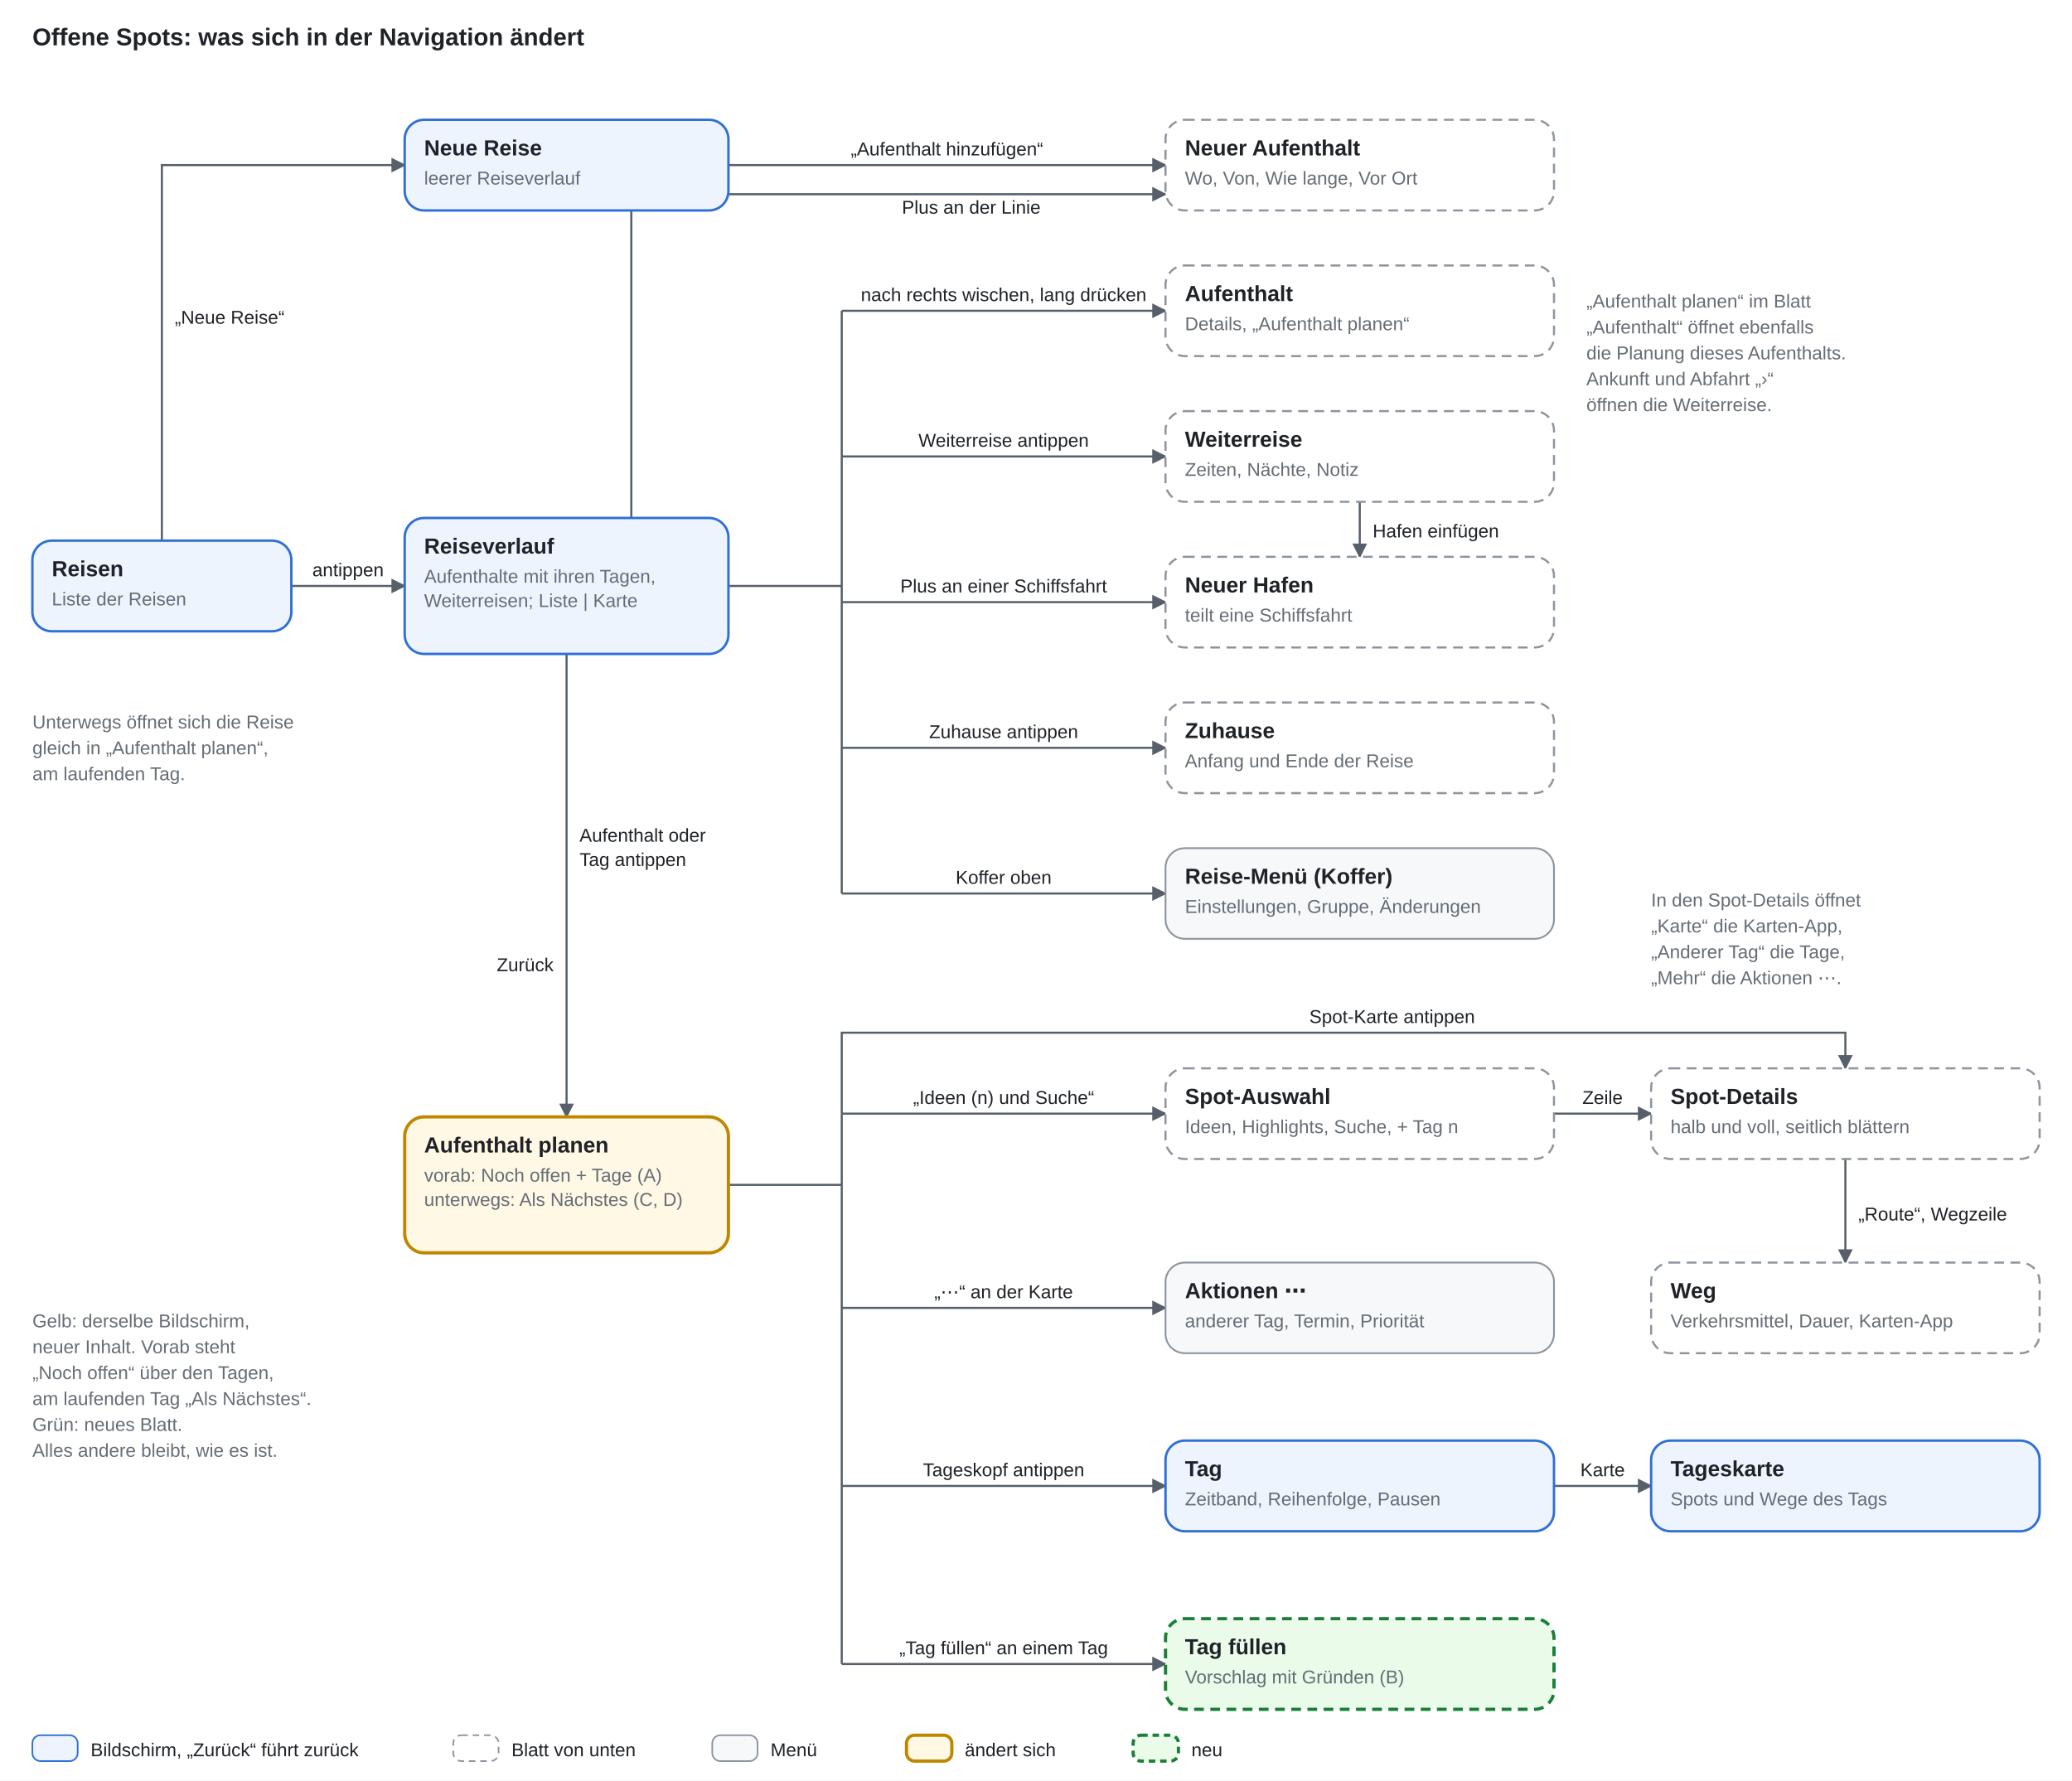
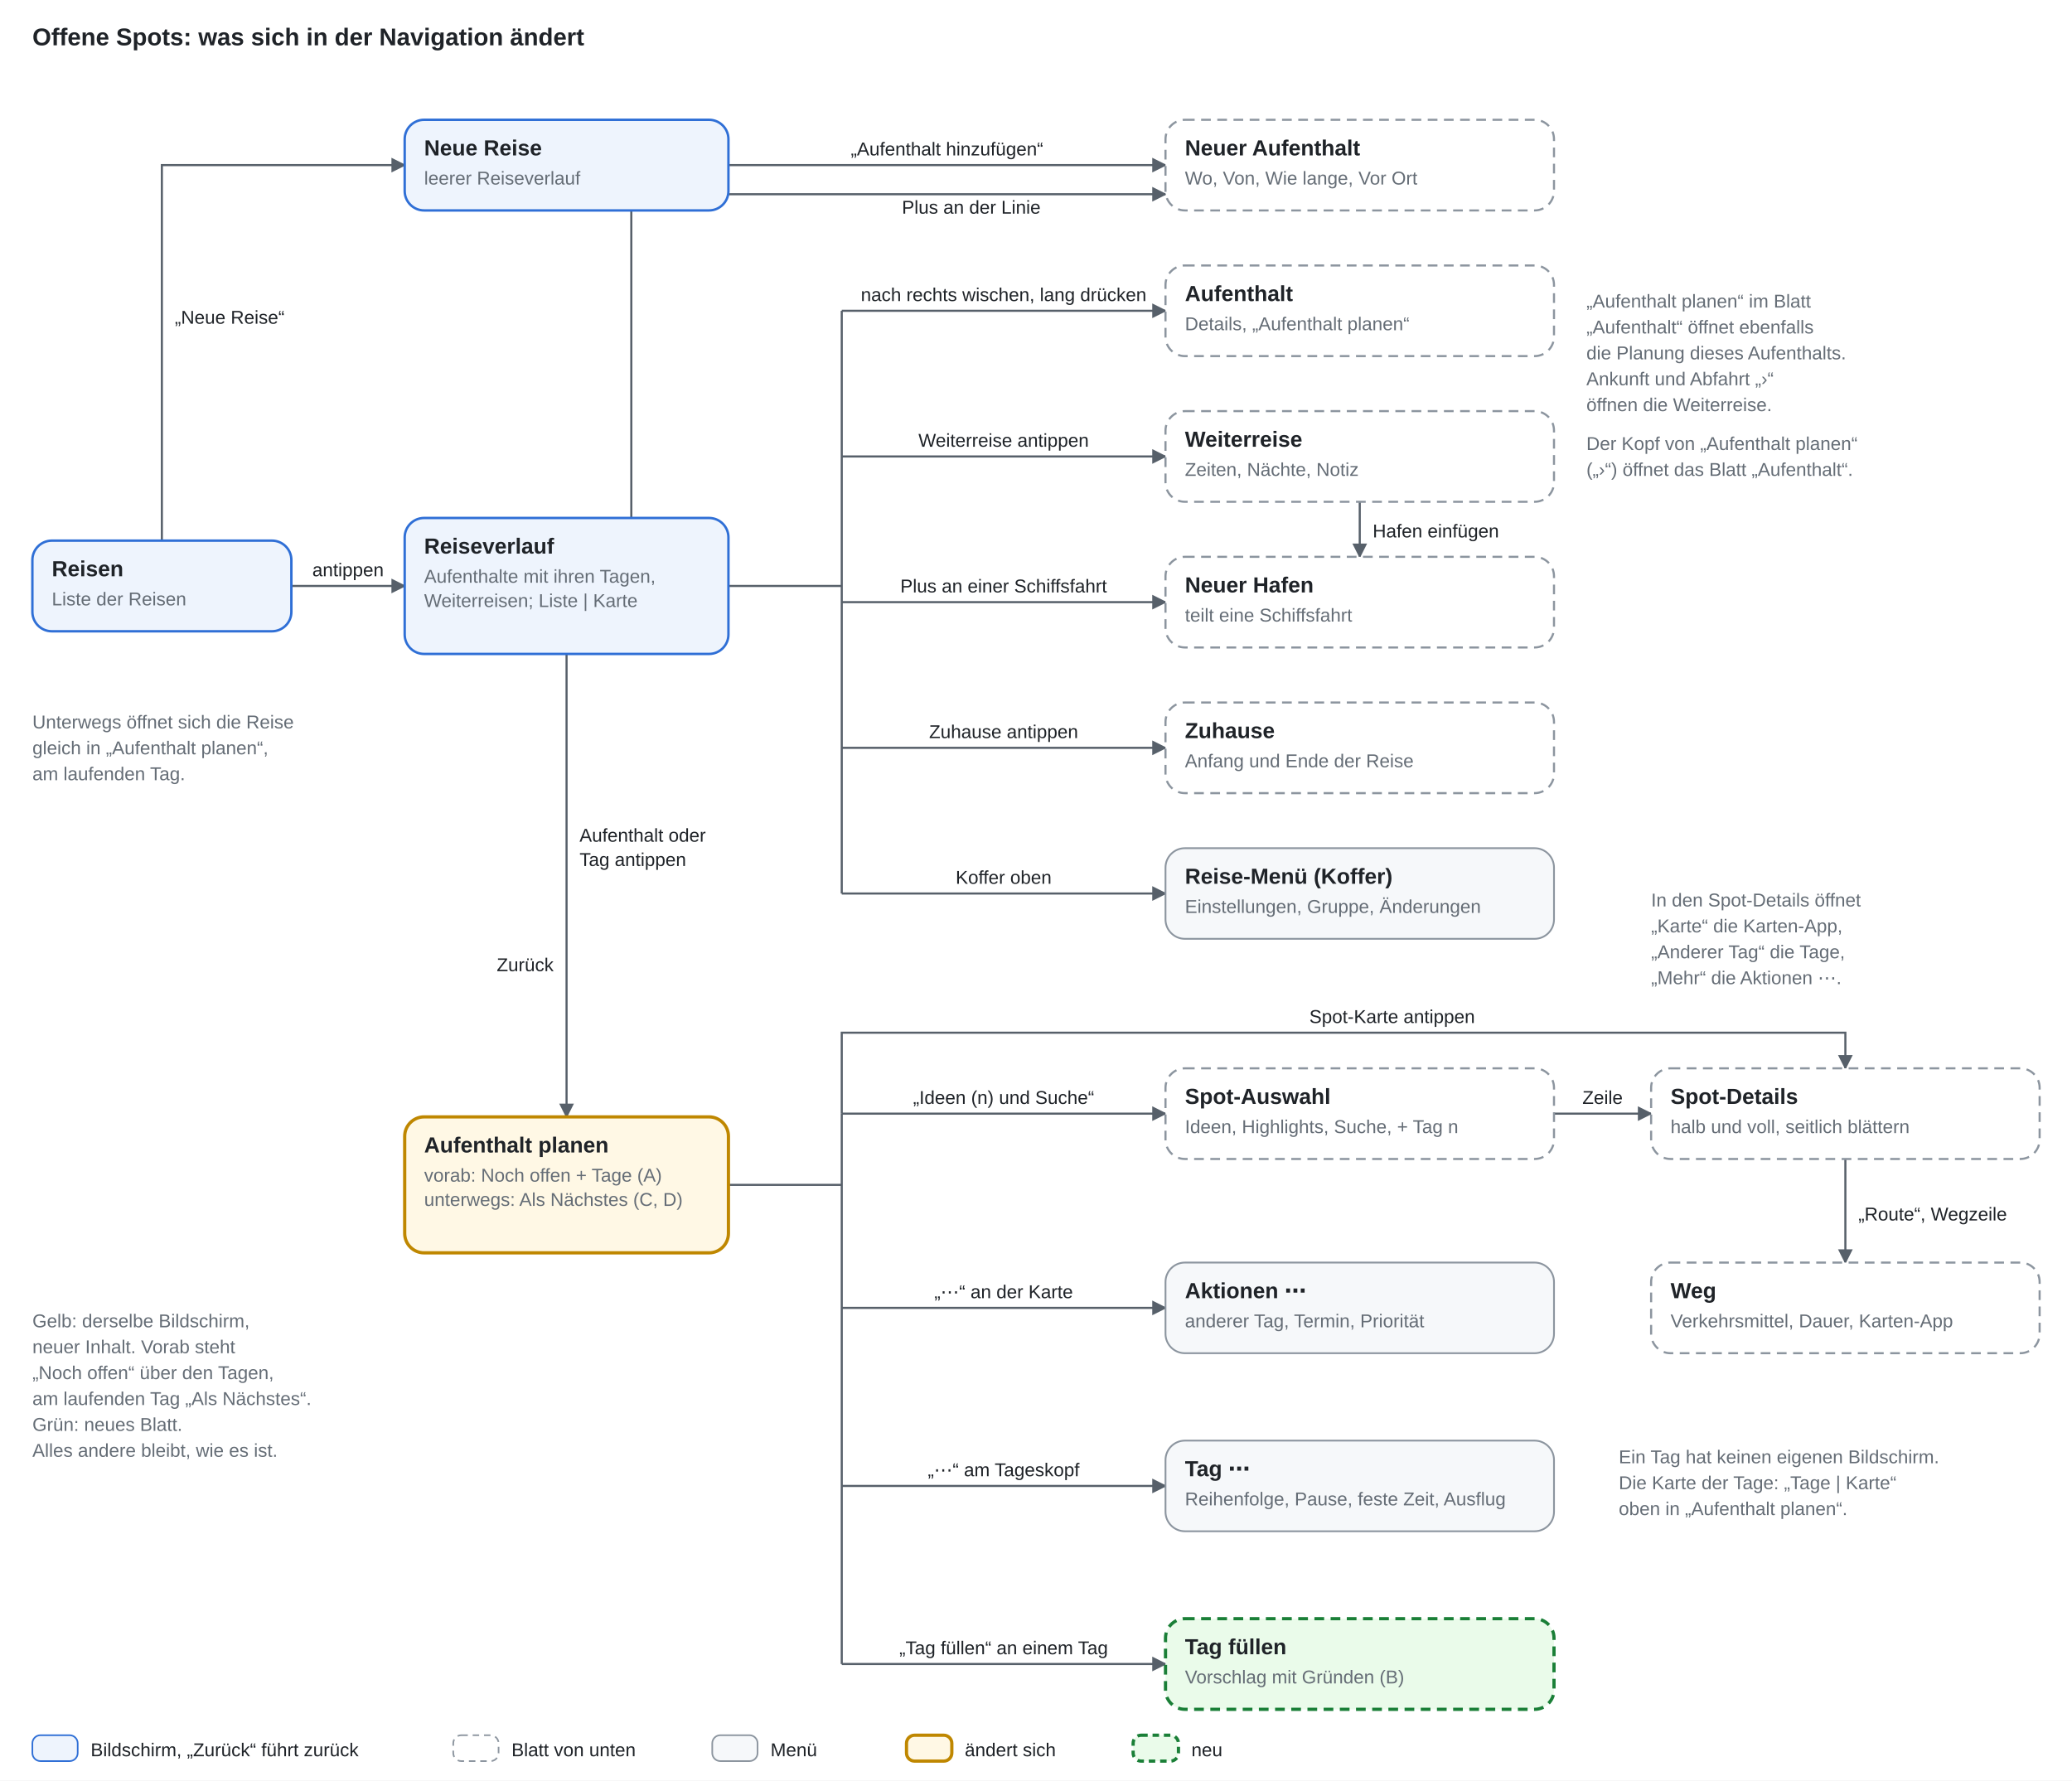
<svg xmlns="http://www.w3.org/2000/svg" width="1280" height="1100" viewBox="0 0 1280 1100" font-family="-apple-system, 'Helvetica Neue', Arial, sans-serif" font-size="13" role="img" aria-label="Navigation zwischen den Bildschirmen des Reiseplaners in der iOS-App">
  <defs>
    <marker id="a" viewBox="0 0 10 10" refX="9" refY="5" markerWidth="7" markerHeight="7" orient="auto-start-reverse">
      <path d="M0,0 L10,5 L0,10 z" fill="#57606a" />
    </marker>
  </defs>
  <rect width="100%" height="100%" fill="#ffffff" />
  <text x="20" y="28" font-size="15" font-weight="600" fill="#1f2328">Offene Spots: was sich in der Navigation ändert</text>
  <path d="M180.0,362.0 L250.0,362.0" fill="none" stroke="#57606a" stroke-width="1.3" marker-end="url(#a)" />
  <text x="215.0" y="356.0" text-anchor="middle" font-size="11.5" fill="#1f2328">antippen</text>
  <path d="M100.0,334.0 L100.0,102.0 L250.0,102.0" fill="none" stroke="#57606a" stroke-width="1.3" marker-end="url(#a)" />
  <text x="108.0" y="200.0" text-anchor="start" font-size="11.5" fill="#1f2328">„Neue Reise“</text>
  <path d="M450.0,102.0 L720.0,102.0" fill="none" stroke="#57606a" stroke-width="1.3" marker-end="url(#a)" />
  <text x="585.0" y="96.0" text-anchor="middle" font-size="11.5" fill="#1f2328">„Aufenthalt hinzufügen“</text>
  <path d="M450.0,362.0 L520.0,362.0" fill="none" stroke="#57606a" stroke-width="1.3" />
  <path d="M520.0,192.0 L520.0,552.0" fill="none" stroke="#57606a" stroke-width="1.3" />
  <path d="M520.0,192.0 L720.0,192.0" fill="none" stroke="#57606a" stroke-width="1.3" marker-end="url(#a)" />
  <text x="620.0" y="186.0" text-anchor="middle" font-size="11.5" fill="#1f2328">nach rechts wischen, lang drücken</text>
  <path d="M520.0,282.0 L720.0,282.0" fill="none" stroke="#57606a" stroke-width="1.3" marker-end="url(#a)" />
  <text x="620.0" y="276.0" text-anchor="middle" font-size="11.5" fill="#1f2328">Weiterreise antippen</text>
  <path d="M520.0,372.0 L720.0,372.0" fill="none" stroke="#57606a" stroke-width="1.3" marker-end="url(#a)" />
  <text x="620.0" y="366.0" text-anchor="middle" font-size="11.5" fill="#1f2328">Plus an einer Schiffsfahrt</text>
  <path d="M520.0,462.0 L720.0,462.0" fill="none" stroke="#57606a" stroke-width="1.3" marker-end="url(#a)" />
  <text x="620.0" y="456.0" text-anchor="middle" font-size="11.5" fill="#1f2328">Zuhause antippen</text>
  <path d="M520.0,552.0 L720.0,552.0" fill="none" stroke="#57606a" stroke-width="1.3" marker-end="url(#a)" />
  <text x="620.0" y="546.0" text-anchor="middle" font-size="11.5" fill="#1f2328">Koffer oben</text>
  <path d="M390.0,320.0 L390.0,120.0 L720.0,120.0" fill="none" stroke="#57606a" stroke-width="1.3" marker-end="url(#a)" />
  <text x="600.0" y="132.0" text-anchor="middle" font-size="11.5" fill="#1f2328">Plus an der Linie</text>
  <path d="M840.0,310.0 L840.0,344.0" fill="none" stroke="#57606a" stroke-width="1.3" marker-end="url(#a)" />
  <text x="848.0" y="332.0" text-anchor="start" font-size="11.5" fill="#1f2328">Hafen einfügen</text>
  <path d="M350.0,404.0 L350.0,690.0" fill="none" stroke="#57606a" stroke-width="1.3" marker-end="url(#a)" />
  <text x="358.0" y="520.0" text-anchor="start" font-size="11.5" fill="#1f2328">Aufenthalt oder</text>
  <text x="358.0" y="535.0" text-anchor="start" font-size="11.5" fill="#1f2328">Tag antippen</text>
  <text x="342.0" y="600.0" text-anchor="end" font-size="11.5" fill="#1f2328">Zurück</text>
  <path d="M450.0,732.0 L520.0,732.0" fill="none" stroke="#57606a" stroke-width="1.3" />
  <path d="M520.0,688.0 L520.0,1028.0" fill="none" stroke="#57606a" stroke-width="1.3" />
  <path d="M520.0,688.0 L720.0,688.0" fill="none" stroke="#57606a" stroke-width="1.3" marker-end="url(#a)" />
  <text x="620.0" y="682.0" text-anchor="middle" font-size="11.5" fill="#1f2328">„Ideen (n) und Suche“</text>
  <path d="M520.0,808.0 L720.0,808.0" fill="none" stroke="#57606a" stroke-width="1.3" marker-end="url(#a)" />
  <text x="620.0" y="802.0" text-anchor="middle" font-size="11.5" fill="#1f2328">„⋯“ an der Karte</text>
  <path d="M520.0,918.0 L720.0,918.0" fill="none" stroke="#57606a" stroke-width="1.3" marker-end="url(#a)" />
-   <text x="620.0" y="912.0" text-anchor="middle" font-size="11.5" fill="#1f2328">Tageskopf antippen</text>
+   <text x="620.0" y="912.0" text-anchor="middle" font-size="11.5" fill="#1f2328">„⋯“ am Tageskopf</text>
  <path d="M520.0,1028.0 L720.0,1028.0" fill="none" stroke="#57606a" stroke-width="1.3" marker-end="url(#a)" />
  <text x="620.0" y="1022.0" text-anchor="middle" font-size="11.5" fill="#1f2328">„Tag füllen“ an einem Tag</text>
  <path d="M520.0,688.0 L520.0,638.0 L1140.0,638.0 L1140.0,660.0" fill="none" stroke="#57606a" stroke-width="1.3" marker-end="url(#a)" />
  <text x="860.0" y="632.0" text-anchor="middle" font-size="11.5" fill="#1f2328">Spot-Karte antippen</text>
  <path d="M960.0,688.0 L1020.0,688.0" fill="none" stroke="#57606a" stroke-width="1.3" marker-end="url(#a)" />
  <text x="990.0" y="682.0" text-anchor="middle" font-size="11.5" fill="#1f2328">Zeile</text>
  <path d="M1140.0,716.0 L1140.0,780.0" fill="none" stroke="#57606a" stroke-width="1.3" marker-end="url(#a)" />
  <text x="1148.0" y="754.0" text-anchor="start" font-size="11.5" fill="#1f2328">„Route“, Wegzeile</text>
-   <path d="M960.0,918.0 L1020.0,918.0" fill="none" stroke="#57606a" stroke-width="1.3" marker-end="url(#a)" />
-   <text x="990.0" y="912.0" text-anchor="middle" font-size="11.5" fill="#1f2328">Karte</text>
  <rect x="20" y="334" width="160" height="56" rx="12" fill="#eef4fd" stroke="#2f6fd6" stroke-width="1.5" />
  <text x="32" y="356" font-size="13.5" font-weight="600" fill="#1f2328">Reisen</text>
  <text x="32" y="374" font-size="11.5" fill="#656d76">Liste der Reisen</text>
  <rect x="250" y="74" width="200" height="56" rx="12" fill="#eef4fd" stroke="#2f6fd6" stroke-width="1.5" />
  <text x="262" y="96" font-size="13.5" font-weight="600" fill="#1f2328">Neue Reise</text>
  <text x="262" y="114" font-size="11.5" fill="#656d76">leerer Reiseverlauf</text>
  <rect x="250" y="320" width="200" height="84" rx="12" fill="#eef4fd" stroke="#2f6fd6" stroke-width="1.5" />
  <text x="262" y="342" font-size="13.5" font-weight="600" fill="#1f2328">Reiseverlauf</text>
  <text x="262" y="360" font-size="11.5" fill="#656d76">Aufenthalte mit ihren Tagen,</text>
  <text x="262" y="375" font-size="11.5" fill="#656d76">Weiterreisen; Liste | Karte</text>
  <rect x="720" y="74" width="240" height="56" rx="12" fill="#ffffff" stroke="#8c959f" stroke-width="1.3" stroke-dasharray="6 4" />
  <text x="732" y="96" font-size="13.5" font-weight="600" fill="#1f2328">Neuer Aufenthalt</text>
  <text x="732" y="114" font-size="11.5" fill="#656d76">Wo, Von, Wie lange, Vor Ort</text>
  <rect x="720" y="164" width="240" height="56" rx="12" fill="#ffffff" stroke="#8c959f" stroke-width="1.3" stroke-dasharray="6 4" />
  <text x="732" y="186" font-size="13.5" font-weight="600" fill="#1f2328">Aufenthalt</text>
  <text x="732" y="204" font-size="11.5" fill="#656d76">Details, „Aufenthalt planen“</text>
  <rect x="720" y="254" width="240" height="56" rx="12" fill="#ffffff" stroke="#8c959f" stroke-width="1.3" stroke-dasharray="6 4" />
  <text x="732" y="276" font-size="13.5" font-weight="600" fill="#1f2328">Weiterreise</text>
  <text x="732" y="294" font-size="11.5" fill="#656d76">Zeiten, Nächte, Notiz</text>
  <rect x="720" y="344" width="240" height="56" rx="12" fill="#ffffff" stroke="#8c959f" stroke-width="1.3" stroke-dasharray="6 4" />
  <text x="732" y="366" font-size="13.5" font-weight="600" fill="#1f2328">Neuer Hafen</text>
  <text x="732" y="384" font-size="11.5" fill="#656d76">teilt eine Schiffsfahrt</text>
  <rect x="720" y="434" width="240" height="56" rx="12" fill="#ffffff" stroke="#8c959f" stroke-width="1.3" stroke-dasharray="6 4" />
  <text x="732" y="456" font-size="13.5" font-weight="600" fill="#1f2328">Zuhause</text>
  <text x="732" y="474" font-size="11.5" fill="#656d76">Anfang und Ende der Reise</text>
  <rect x="720" y="524" width="240" height="56" rx="12" fill="#f6f8fa" stroke="#8c959f" stroke-width="1.1" />
  <text x="732" y="546" font-size="13.5" font-weight="600" fill="#1f2328">Reise-Menü (Koffer)</text>
  <text x="732" y="564" font-size="11.5" fill="#656d76">Einstellungen, Gruppe, Änderungen</text>
  <rect x="250" y="690" width="200" height="84" rx="12" fill="#fff8e5" stroke="#bf8700" stroke-width="2" />
  <text x="262" y="712" font-size="13.5" font-weight="600" fill="#1f2328">Aufenthalt planen</text>
  <text x="262" y="730" font-size="11.5" fill="#656d76">vorab: Noch offen + Tage (A)</text>
  <text x="262" y="745" font-size="11.5" fill="#656d76">unterwegs: Als Nächstes (C, D)</text>
  <rect x="720" y="1000" width="240" height="56" rx="12" fill="#eafbea" stroke="#1a7f37" stroke-width="2" stroke-dasharray="6 4" />
  <text x="732" y="1022" font-size="13.5" font-weight="600" fill="#1f2328">Tag füllen</text>
  <text x="732" y="1040" font-size="11.5" fill="#656d76">Vorschlag mit Gründen (B)</text>
  <rect x="720" y="660" width="240" height="56" rx="12" fill="#ffffff" stroke="#8c959f" stroke-width="1.3" stroke-dasharray="6 4" />
  <text x="732" y="682" font-size="13.5" font-weight="600" fill="#1f2328">Spot-Auswahl</text>
  <text x="732" y="700" font-size="11.5" fill="#656d76">Ideen, Highlights, Suche, + Tag n</text>
  <rect x="1020" y="660" width="240" height="56" rx="12" fill="#ffffff" stroke="#8c959f" stroke-width="1.3" stroke-dasharray="6 4" />
  <text x="1032" y="682" font-size="13.5" font-weight="600" fill="#1f2328">Spot-Details</text>
  <text x="1032" y="700" font-size="11.5" fill="#656d76">halb und voll, seitlich blättern</text>
  <rect x="1020" y="780" width="240" height="56" rx="12" fill="#ffffff" stroke="#8c959f" stroke-width="1.3" stroke-dasharray="6 4" />
  <text x="1032" y="802" font-size="13.5" font-weight="600" fill="#1f2328">Weg</text>
  <text x="1032" y="820" font-size="11.5" fill="#656d76">Verkehrsmittel, Dauer, Karten-App</text>
  <rect x="720" y="780" width="240" height="56" rx="12" fill="#f6f8fa" stroke="#8c959f" stroke-width="1.1" />
  <text x="732" y="802" font-size="13.5" font-weight="600" fill="#1f2328">Aktionen ⋯</text>
  <text x="732" y="820" font-size="11.5" fill="#656d76">anderer Tag, Termin, Priorität</text>
-   <rect x="720" y="890" width="240" height="56" rx="12" fill="#eef4fd" stroke="#2f6fd6" stroke-width="1.5" />
-   <text x="732" y="912" font-size="13.5" font-weight="600" fill="#1f2328">Tag</text>
-   <text x="732" y="930" font-size="11.5" fill="#656d76">Zeitband, Reihenfolge, Pausen</text>
-   <rect x="1020" y="890" width="240" height="56" rx="12" fill="#eef4fd" stroke="#2f6fd6" stroke-width="1.5" />
-   <text x="1032" y="912" font-size="13.5" font-weight="600" fill="#1f2328">Tageskarte</text>
-   <text x="1032" y="930" font-size="11.5" fill="#656d76">Spots und Wege des Tags</text>
+   <rect x="720" y="890" width="240" height="56" rx="12" fill="#f6f8fa" stroke="#8c959f" stroke-width="1.1" />
+   <text x="732" y="912" font-size="13.5" font-weight="600" fill="#1f2328">Tag ⋯</text>
+   <text x="732" y="930" font-size="11.5" fill="#656d76">Reihenfolge, Pause, feste Zeit, Ausflug</text>
+   <text x="1000" y="904" font-size="11.5" fill="#656d76">Ein Tag hat keinen eigenen Bildschirm.</text>
+   <text x="1000" y="920" font-size="11.5" fill="#656d76">Die Karte der Tage: „Tage | Karte“</text>
+   <text x="1000" y="936" font-size="11.5" fill="#656d76">oben in „Aufenthalt planen“.</text>
  <text x="20" y="450" font-size="11.5" fill="#656d76">Unterwegs öffnet sich die Reise</text>
  <text x="20" y="466" font-size="11.5" fill="#656d76">gleich in „Aufenthalt planen“,</text>
  <text x="20" y="482" font-size="11.5" fill="#656d76">am laufenden Tag.</text>
  <text x="20" y="820" font-size="11.5" fill="#656d76">Gelb: derselbe Bildschirm,</text>
  <text x="20" y="836" font-size="11.5" fill="#656d76">neuer Inhalt. Vorab steht</text>
  <text x="20" y="852" font-size="11.5" fill="#656d76">„Noch offen“ über den Tagen,</text>
  <text x="20" y="868" font-size="11.5" fill="#656d76">am laufenden Tag „Als Nächstes“.</text>
  <text x="20" y="884" font-size="11.5" fill="#656d76">Grün: neues Blatt.</text>
  <text x="20" y="900" font-size="11.5" fill="#656d76">Alles andere bleibt, wie es ist.</text>
  <text x="980" y="190" font-size="11.5" fill="#656d76">„Aufenthalt planen“ im Blatt</text>
  <text x="980" y="206" font-size="11.5" fill="#656d76">„Aufenthalt“ öffnet ebenfalls</text>
  <text x="980" y="222" font-size="11.5" fill="#656d76">die Planung dieses Aufenthalts.</text>
  <text x="980" y="238" font-size="11.5" fill="#656d76">Ankunft und Abfahrt „›“</text>
  <text x="980" y="254" font-size="11.5" fill="#656d76">öffnen die Weiterreise.</text>
+   <text x="980" y="278" font-size="11.5" fill="#656d76">Der Kopf von „Aufenthalt planen“</text>
+   <text x="980" y="294" font-size="11.5" fill="#656d76">(„›“) öffnet das Blatt „Aufenthalt“.</text>
  <text x="1020" y="560" font-size="11.5" fill="#656d76">In den Spot-Details öffnet</text>
  <text x="1020" y="576" font-size="11.5" fill="#656d76">„Karte“ die Karten-App,</text>
  <text x="1020" y="592" font-size="11.5" fill="#656d76">„Anderer Tag“ die Tage,</text>
  <text x="1020" y="608" font-size="11.5" fill="#656d76">„Mehr“ die Aktionen ⋯.</text>
  <rect x="20" y="1072" width="28" height="16" rx="5" fill="#eef4fd" stroke="#2f6fd6" />
  <text x="56" y="1085" font-size="11.5" fill="#1f2328">Bildschirm, „Zurück“ führt zurück</text>
  <rect x="280" y="1072" width="28" height="16" rx="5" fill="#fff" stroke="#8c959f" stroke-dasharray="4 3" />
  <text x="316" y="1085" font-size="11.5" fill="#1f2328">Blatt von unten</text>
  <rect x="440" y="1072" width="28" height="16" rx="5" fill="#f6f8fa" stroke="#8c959f" />
  <text x="476" y="1085" font-size="11.5" fill="#1f2328">Menü</text>
  <rect x="560" y="1072" width="28" height="16" rx="5" fill="#fff8e5" stroke="#bf8700" stroke-width="2" />
  <text x="596" y="1085" font-size="11.5" fill="#1f2328">ändert sich</text>
  <rect x="700" y="1072" width="28" height="16" rx="5" fill="#eafbea" stroke="#1a7f37" stroke-width="2" stroke-dasharray="4 3" />
  <text x="736" y="1085" font-size="11.5" fill="#1f2328">neu</text>
</svg>
